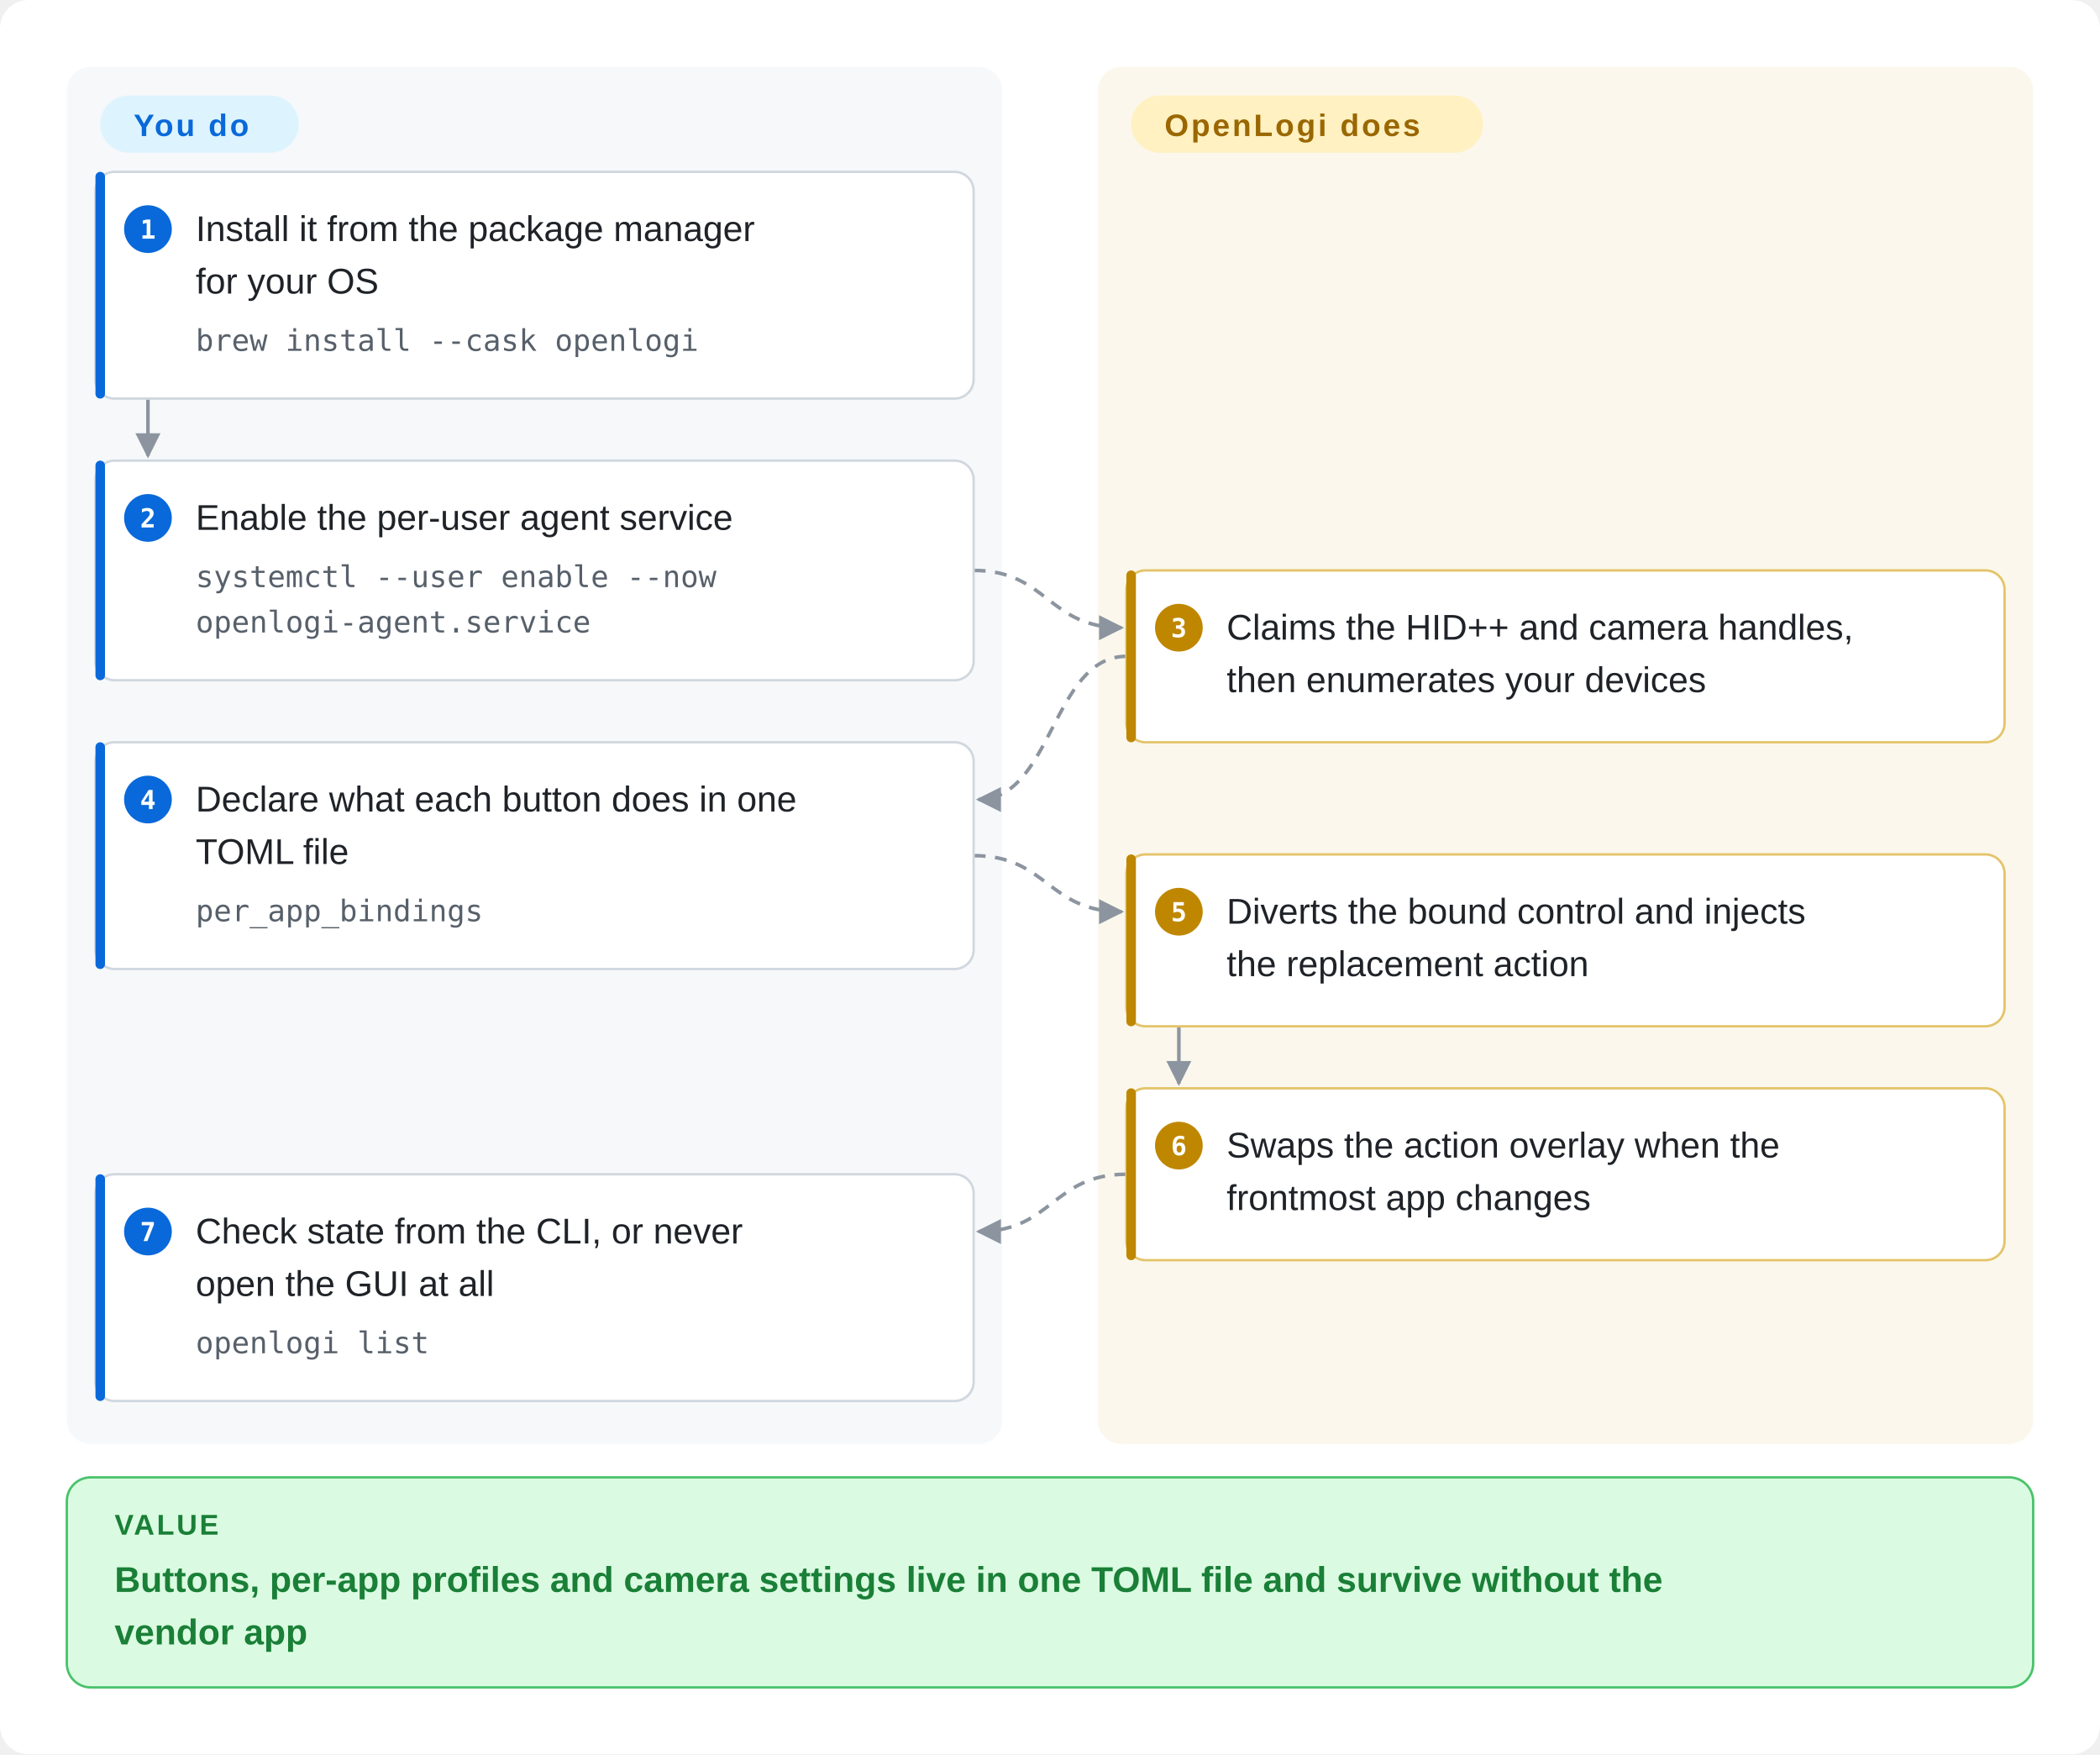
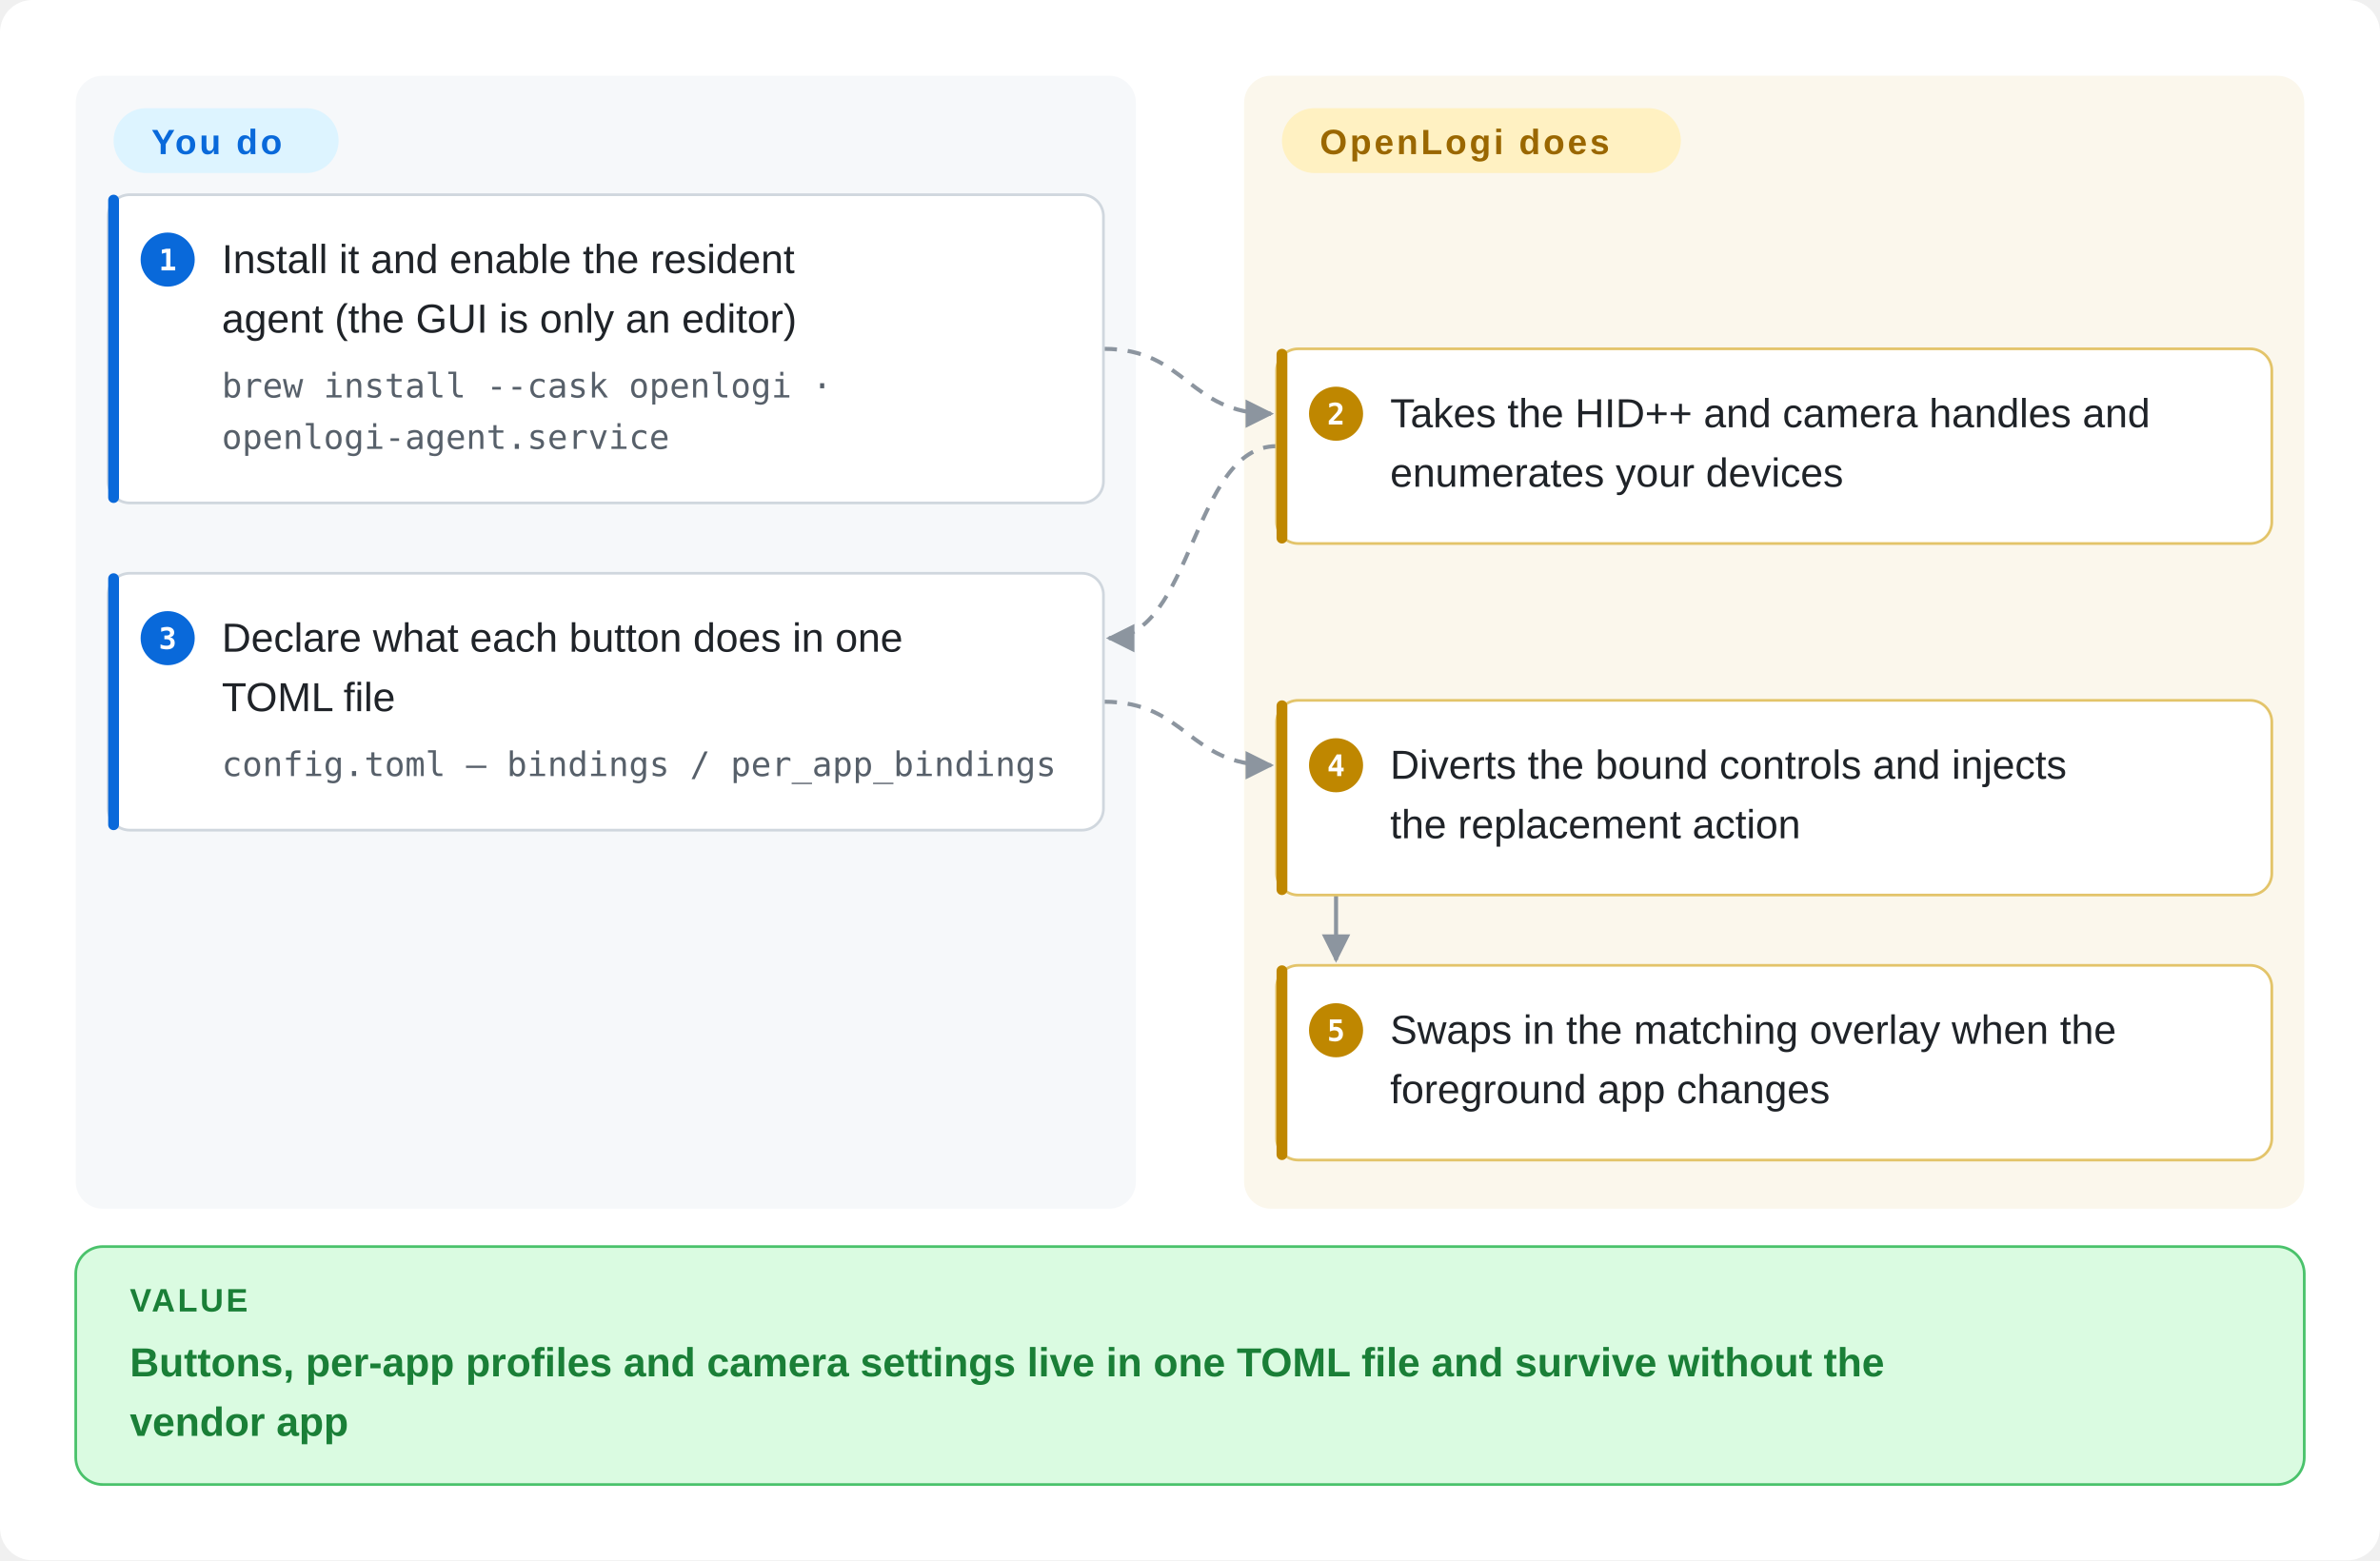
- <svg xmlns="http://www.w3.org/2000/svg" width="880" height="735" viewBox="0 0 880 735" role="img">
+ <svg xmlns="http://www.w3.org/2000/svg" width="880" height="577" viewBox="0 0 880 577" role="img">
  <style>
.bg{fill:#ffffff}.lane{fill:#f6f8fa}.laneT{fill:#fbf7ec}
.hdr{font:600 13px -apple-system,'Segoe UI','Helvetica Neue',Arial,sans-serif;letter-spacing:.08em}
.hY{fill:#0969da}.hT{fill:#9a6700}
.pillY{fill:#ddf4ff}.pillT{fill:#fff1c2}
.card{fill:#ffffff;stroke:#d0d7de;stroke-width:1}
.cardT{fill:#ffffff;stroke:#e3c46a;stroke-width:1}
.accY{fill:#0969da}.accT{fill:#bf8700}
.t{font:500 15px -apple-system,'Segoe UI','Helvetica Neue',Arial,sans-serif;fill:#1f2328}
.c{font:12.5px 'SF Mono',Menlo,Consolas,monospace;fill:#57606a}
.num{font:700 11px 'SF Mono',Menlo,Consolas,monospace;fill:#ffffff}
.edge{stroke:#8c959f;stroke-width:1.5;fill:none}
.hand{stroke:#8c959f;stroke-width:1.5;fill:none;stroke-dasharray:5 4}
.ah{fill:#8c959f}
.val{fill:#dafbe1;stroke:#4ac26b;stroke-width:1}
.valK{font:700 12px -apple-system,'Segoe UI','Helvetica Neue',Arial,sans-serif;fill:#1a7f37;letter-spacing:.08em}
.valT{font:600 15px -apple-system,'Segoe UI','Helvetica Neue',Arial,sans-serif;fill:#1a7f37}
@media (prefers-color-scheme: dark){
.bg{fill:#0d1117}.lane{fill:#161b22}.laneT{fill:#1c1a14}
.hY{fill:#58a6ff}.hT{fill:#d4a72c}.pillY{fill:#0c2d6b}.pillT{fill:#3b2e0a}
.card{fill:#0d1117;stroke:#30363d}.cardT{fill:#0d1117;stroke:#6e5a1f}
.accY{fill:#1f6feb}.accT{fill:#9e6a03}
.t{fill:#e6edf3}.c{fill:#8b949e}
.edge,.hand{stroke:#6e7681}.ah{fill:#6e7681}
.val{fill:#0f2d1a;stroke:#2ea043}.valK,.valT{fill:#3fb950}
}
</style>
  <defs>
    <marker id="a" viewBox="0 0 10 10" refX="9" refY="5" markerWidth="7" markerHeight="7" orient="auto-start-reverse">
      <path class="ah" d="M0,0 L10,5 L0,10 z" />
    </marker>
  </defs>
-   <rect class="bg" width="880" height="735" rx="12" />
-   <rect class="lane" x="28" y="28" width="392" height="577" rx="10" />
+   <rect class="bg" width="880" height="577" rx="12" />
+   <rect class="lane" x="28" y="28" width="392" height="419" rx="10" />
  <rect class="pillY" x="42" y="40" width="83.2" height="24" rx="12" />
  <text class="hdr hY" x="56" y="57">You do</text>
-   <rect class="laneT" x="460" y="28" width="392" height="577" rx="10" />
+   <rect class="laneT" x="460" y="28" width="392" height="419" rx="10" />
  <rect class="pillT" x="474" y="40" width="147.5" height="24" rx="12" />
  <text class="hdr hT" x="488" y="57">OpenLogi does</text>
-   <path class="edge" d="M62,167 L62,191" marker-end="url(#a)" />
-   <path class="hand" d="M408,239.0 C439.0,239.0 439.0,263 470,263" marker-end="url(#a)" />
-   <path class="hand" d="M472,275.0 C441.0,275.0 441.0,335 410,335" marker-end="url(#a)" />
-   <path class="hand" d="M408,358.5 C439.0,358.5 439.0,382 470,382" marker-end="url(#a)" />
-   <path class="edge" d="M494,430 L494,454" marker-end="url(#a)" />
-   <path class="hand" d="M472,492.0 C441.0,492.0 441.0,516 410,516" marker-end="url(#a)" />
-   <rect class="card" x="40" y="72" width="368" height="95" rx="8" />
-   <rect class="accY" x="40" y="72" width="4" height="95" rx="2" />
+   <path class="hand" d="M408,129.0 C439.0,129.0 439.0,153 470,153" marker-end="url(#a)" />
+   <path class="hand" d="M472,165.0 C441.0,165.0 441.0,236 410,236" marker-end="url(#a)" />
+   <path class="hand" d="M408,259.5 C439.0,259.5 439.0,283 470,283" marker-end="url(#a)" />
+   <path class="edge" d="M494,331 L494,355" marker-end="url(#a)" />
+   <rect class="card" x="40" y="72" width="368" height="114" rx="8" />
+   <rect class="accY" x="40" y="72" width="4" height="114" rx="2" />
  <circle class="accY" cx="62" cy="96" r="10" />
  <text class="num" x="62" y="100" text-anchor="middle">1</text>
-   <text class="t" x="82" y="101">Install it from the package manager</text>
-   <text class="t" x="82" y="123">for your OS</text>
-   <text class="c" x="82" y="147">brew install --cask openlogi</text>
-   <rect class="card" x="40" y="193" width="368" height="92" rx="8" />
-   <rect class="accY" x="40" y="193" width="4" height="92" rx="2" />
-   <circle class="accY" cx="62" cy="217" r="10" />
-   <text class="num" x="62" y="221" text-anchor="middle">2</text>
-   <text class="t" x="82" y="222">Enable the per-user agent service</text>
-   <text class="c" x="82" y="246">systemctl --user enable --now</text>
-   <text class="c" x="82" y="265">openlogi-agent.service</text>
-   <rect class="cardT" x="472" y="239" width="368" height="72" rx="8" />
-   <rect class="accT" x="472" y="239" width="4" height="72" rx="2" />
-   <circle class="accT" cx="494" cy="263" r="10" />
-   <text class="num" x="494" y="267" text-anchor="middle">3</text>
-   <text class="t" x="514" y="268">Claims the HID++ and camera handles,</text>
-   <text class="t" x="514" y="290">then enumerates your devices</text>
-   <rect class="card" x="40" y="311" width="368" height="95" rx="8" />
-   <rect class="accY" x="40" y="311" width="4" height="95" rx="2" />
-   <circle class="accY" cx="62" cy="335" r="10" />
-   <text class="num" x="62" y="339" text-anchor="middle">4</text>
-   <text class="t" x="82" y="340">Declare what each button does in one</text>
-   <text class="t" x="82" y="362">TOML file</text>
-   <text class="c" x="82" y="386">per_app_bindings</text>
-   <rect class="cardT" x="472" y="358" width="368" height="72" rx="8" />
-   <rect class="accT" x="472" y="358" width="4" height="72" rx="2" />
-   <circle class="accT" cx="494" cy="382" r="10" />
-   <text class="num" x="494" y="386" text-anchor="middle">5</text>
-   <text class="t" x="514" y="387">Diverts the bound control and injects</text>
-   <text class="t" x="514" y="409">the replacement action</text>
-   <rect class="cardT" x="472" y="456" width="368" height="72" rx="8" />
-   <rect class="accT" x="472" y="456" width="4" height="72" rx="2" />
-   <circle class="accT" cx="494" cy="480" r="10" />
-   <text class="num" x="494" y="484" text-anchor="middle">6</text>
-   <text class="t" x="514" y="485">Swaps the action overlay when the</text>
-   <text class="t" x="514" y="507">frontmost app changes</text>
-   <rect class="card" x="40" y="492" width="368" height="95" rx="8" />
-   <rect class="accY" x="40" y="492" width="4" height="95" rx="2" />
-   <circle class="accY" cx="62" cy="516" r="10" />
-   <text class="num" x="62" y="520" text-anchor="middle">7</text>
-   <text class="t" x="82" y="521">Check state from the CLI, or never</text>
-   <text class="t" x="82" y="543">open the GUI at all</text>
-   <text class="c" x="82" y="567">openlogi list</text>
-   <rect class="val" x="28" y="619" width="824" height="88" rx="10" />
-   <text class="valK" x="48" y="643">VALUE</text>
-   <text class="valT" x="48" y="667">Buttons, per-app profiles and camera settings live in one TOML file and survive without the</text>
-   <text class="valT" x="48" y="689">vendor app</text>
+   <text class="t" x="82" y="101">Install it and enable the resident</text>
+   <text class="t" x="82" y="123">agent (the GUI is only an editor)</text>
+   <text class="c" x="82" y="147">brew install --cask openlogi ·</text>
+   <text class="c" x="82" y="166">openlogi-agent.service</text>
+   <rect class="cardT" x="472" y="129" width="368" height="72" rx="8" />
+   <rect class="accT" x="472" y="129" width="4" height="72" rx="2" />
+   <circle class="accT" cx="494" cy="153" r="10" />
+   <text class="num" x="494" y="157" text-anchor="middle">2</text>
+   <text class="t" x="514" y="158">Takes the HID++ and camera handles and</text>
+   <text class="t" x="514" y="180">enumerates your devices</text>
+   <rect class="card" x="40" y="212" width="368" height="95" rx="8" />
+   <rect class="accY" x="40" y="212" width="4" height="95" rx="2" />
+   <circle class="accY" cx="62" cy="236" r="10" />
+   <text class="num" x="62" y="240" text-anchor="middle">3</text>
+   <text class="t" x="82" y="241">Declare what each button does in one</text>
+   <text class="t" x="82" y="263">TOML file</text>
+   <text class="c" x="82" y="287">config.toml — bindings / per_app_bindings</text>
+   <rect class="cardT" x="472" y="259" width="368" height="72" rx="8" />
+   <rect class="accT" x="472" y="259" width="4" height="72" rx="2" />
+   <circle class="accT" cx="494" cy="283" r="10" />
+   <text class="num" x="494" y="287" text-anchor="middle">4</text>
+   <text class="t" x="514" y="288">Diverts the bound controls and injects</text>
+   <text class="t" x="514" y="310">the replacement action</text>
+   <rect class="cardT" x="472" y="357" width="368" height="72" rx="8" />
+   <rect class="accT" x="472" y="357" width="4" height="72" rx="2" />
+   <circle class="accT" cx="494" cy="381" r="10" />
+   <text class="num" x="494" y="385" text-anchor="middle">5</text>
+   <text class="t" x="514" y="386">Swaps in the matching overlay when the</text>
+   <text class="t" x="514" y="408">foreground app changes</text>
+   <rect class="val" x="28" y="461" width="824" height="88" rx="10" />
+   <text class="valK" x="48" y="485">VALUE</text>
+   <text class="valT" x="48" y="509">Buttons, per-app profiles and camera settings live in one TOML file and survive without the</text>
+   <text class="valT" x="48" y="531">vendor app</text>
</svg>
